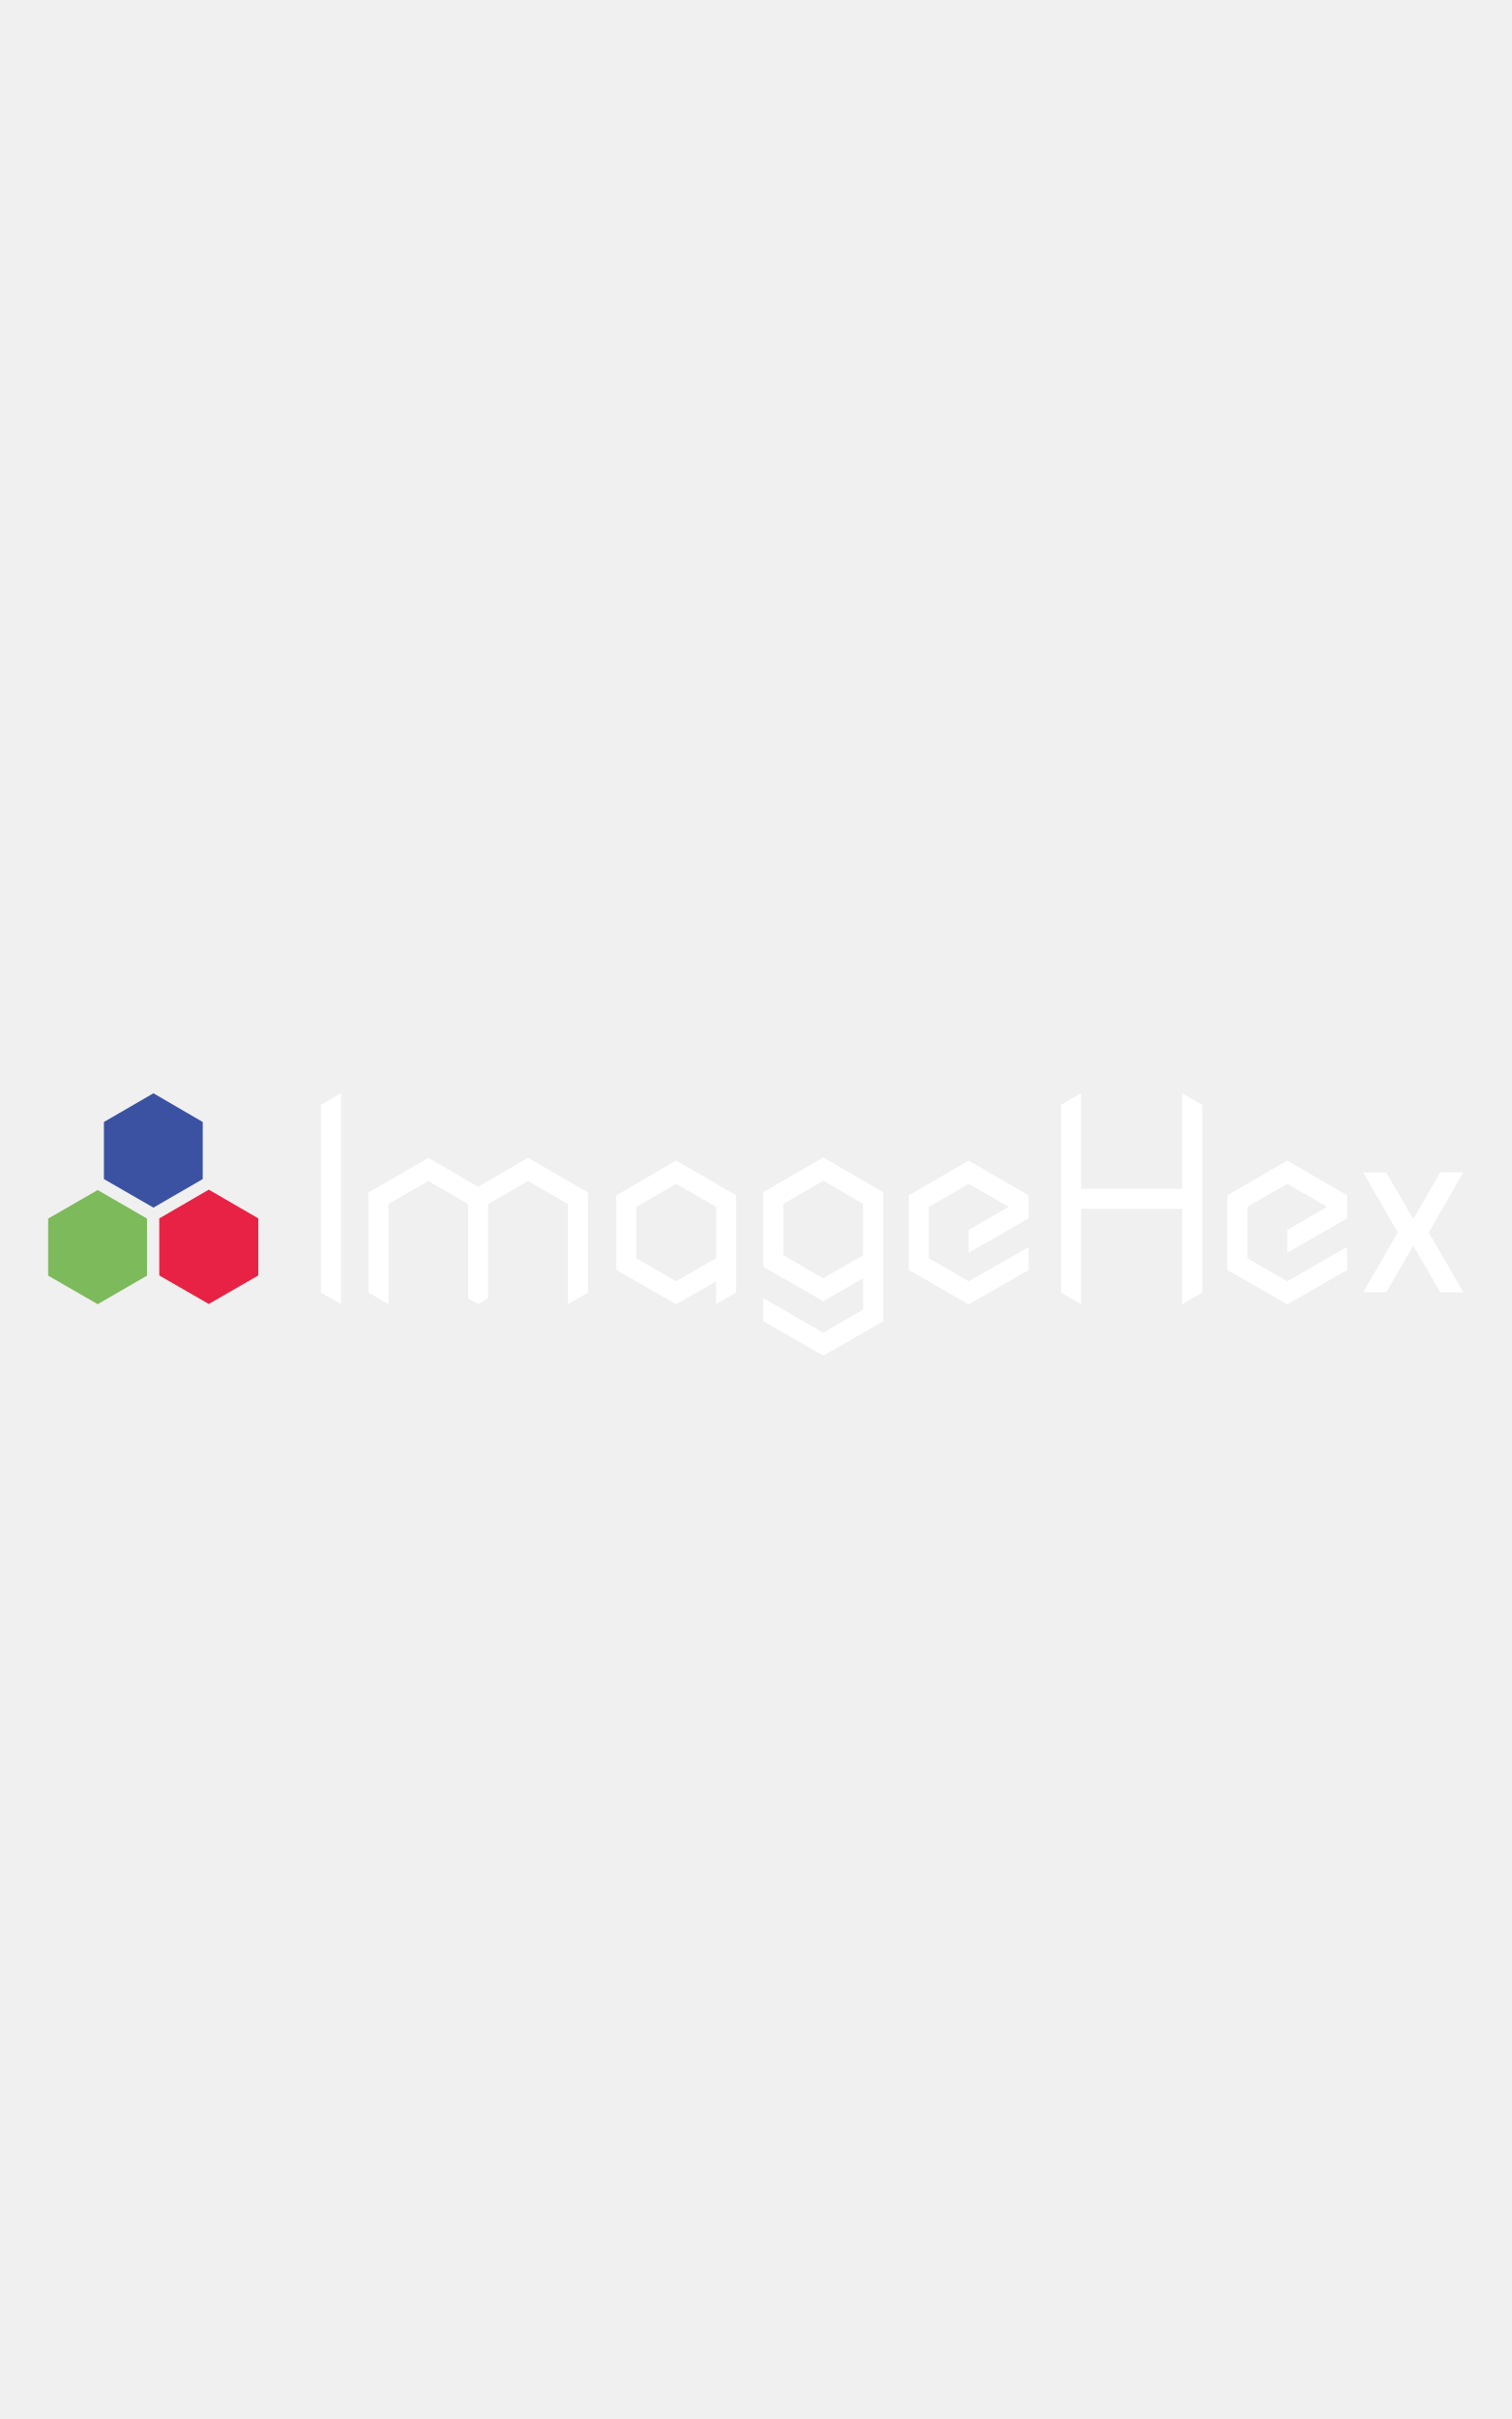
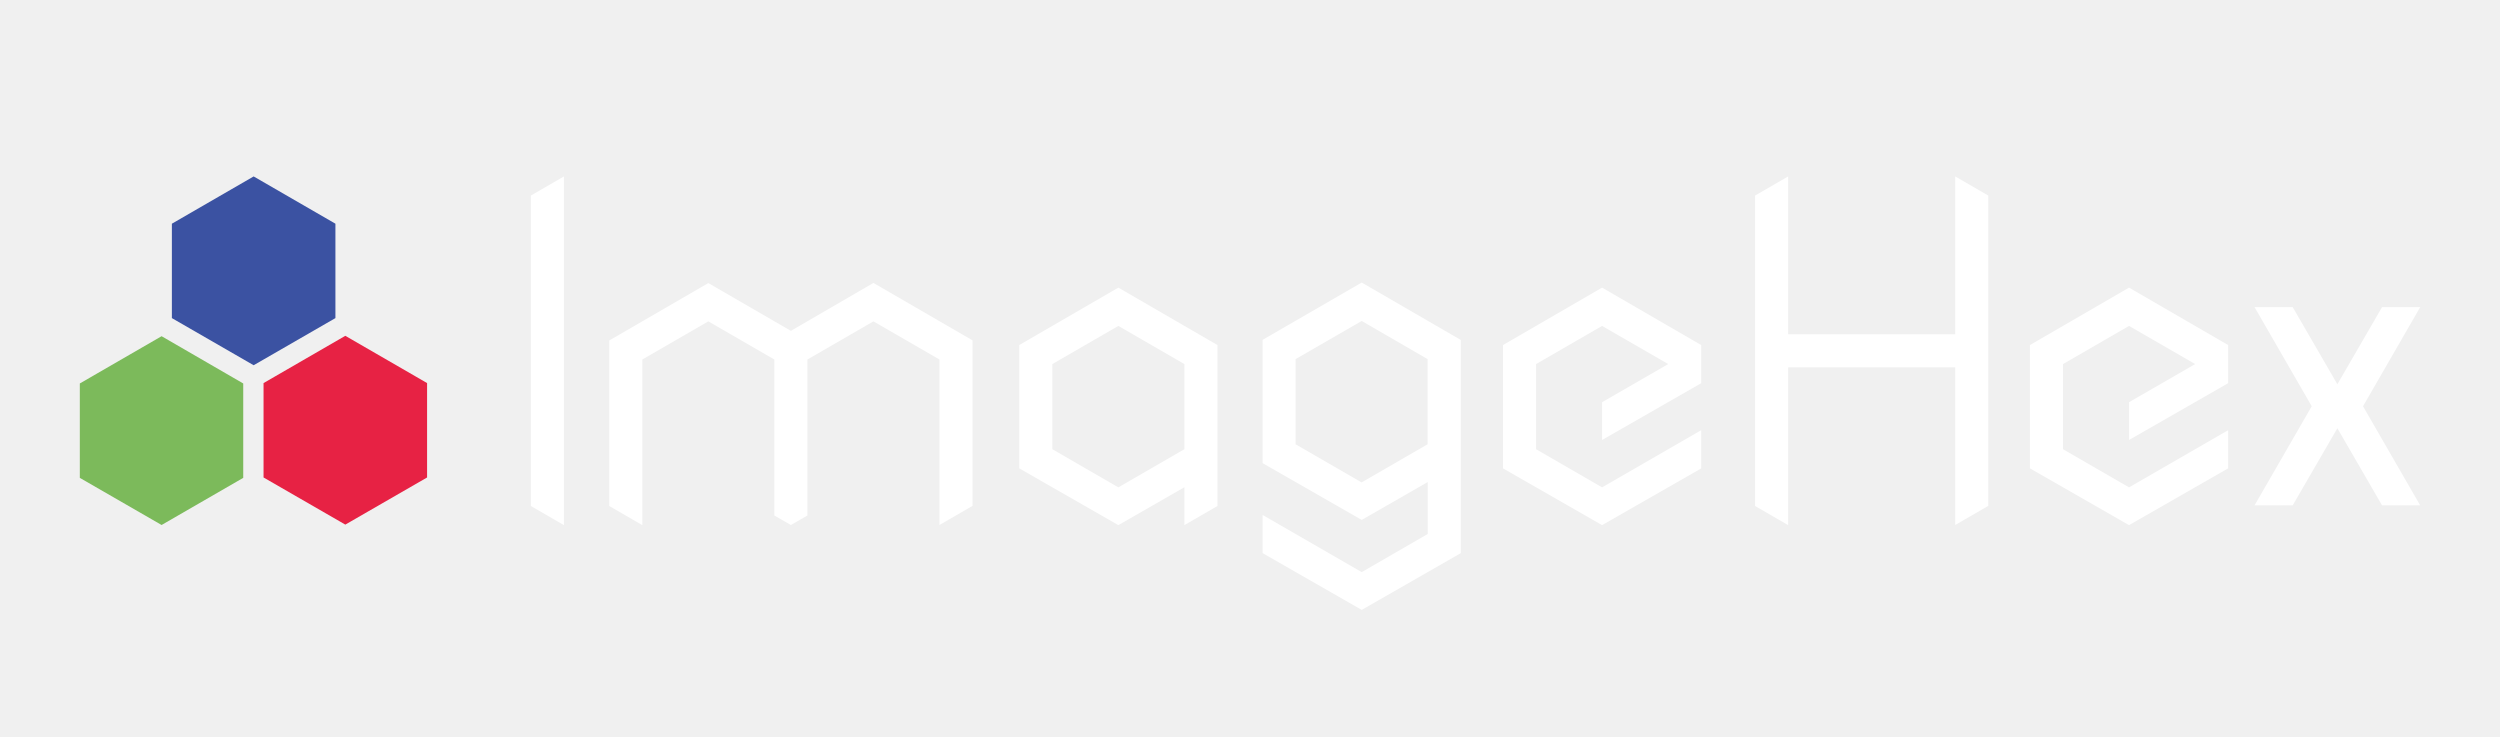
- <svg xmlns="http://www.w3.org/2000/svg" version="1.1" id="Layer_1" x="0px" y="0px" viewBox="0 0 800 1280" enable-background="new 0 0 800 1280" xml:space="preserve">
-   <path fill="#FFFFFF" d="M756.2,652.1l18.3,31.7h-12.2L748,659.1l-14.3,24.7h-12.2l18.3-31.7l-18.3-31.7h12.2L748,645l14.3-24.7h12.2  L756.2,652.1z M435.8,612.5l31.7,18.4v68.2l-31.7,18.2L404,699.1v-12.2l31.7,18.3l21.1-12.2v-16.6l-21.1,12.1L404,670.3v-39.5  L435.8,612.5z M435.8,624.8L414.6,637v27.2l21.1,12.2l21.1-12.2V637L435.8,624.8z M481,632.5V672l31.7,18.2l31.7-18.1l0,0l0,0v-12.2  L512.7,678l-21.1-12.2v-27.2l21.1-12.2l21.2,12.2l-21.2,12.2v12.1l31.7-18.2v0v-12.2l0,0l-31.7-18.4L481,632.5z M649.6,632.5V672  l31.7,18.2L713,672v-12.2L681.3,678l-21.1-12.2v-27.2l21.1-12.2l21.2,12.2l-21.2,12.2v12.1l31.7-18.2v0v-12.2l0,0l-31.7-18.4  L649.6,632.5z M389.6,632.5V684l-10.6,6.1V678l-21.1,12.1L326.2,672v-39.5l31.7-18.4L389.6,632.5z M379,638.6l-21.1-12.2l-21.1,12.2  v27.2l21.1,12.2l21.1-12.2V638.6z M253.1,628l-26.4-15.3L195,631v53l10.6,6.1v-53l21.1-12.2l21.1,12.2V687l5.3,3l5.3-3v-49.9  l21.1-12.2l21.1,12.2v53l10.6-6.1v-53l-31.7-18.4L253.1,628z M169.9,684l10.6,6.1V578.5l-10.6,6.1V684z M625.7,629h-53.5v-50.5  l-10.6,6.1V684l10.6,6.1v-50.5h53.5v50.5l10.6-6.1v-99.3l-10.6-6.1V629z" />
+ <svg xmlns="http://www.w3.org/2000/svg" version="1.1" id="Layer_1" x="0px" y="0px" viewBox="480 -3 1920 566" style="enable-background:new 480 -3 1920 566;" xml:space="preserve">
+   <style type="text/css">
+ 	.st0{fill:#FFFFFF;}
+ 	.st1{fill:#E72244;}
+ 	.st2{fill:#7CBA5B;}
+ 	.st3{fill:#3B52A2;}
+ </style>
+   <path class="st0" d="M2294.8,309l43.9,76.1h-29.3l-34.3-59.2l-34.3,59.2h-29.3l43.9-76.1l-43.9-76.1h29.3l34.3,59.2l34.3-59.2h29.3  L2294.8,309z M1525.8,214l76.1,44.1v163.7l-76.1,43.6l-76.1-43.6v-29.3l76.1,43.9l50.7-29.3v-39.9l-50.7,29.1l-76.1-43.6V258  L1525.8,214z M1525.8,243.5l-50.8,29.3v65.4l50.7,29.3l50.7-29.3v-65.4L1525.8,243.5z M1634.3,262v94.7l76.1,43.6l76-43.5l0,0  l0.1-0.1v-29.3l-76.1,43.9l-50.7-29.3v-65.4l50.7-29.3l50.8,29.3l-50.8,29.3v29l76.1-43.6v-0.1V262l0,0l-76.1-44.1L1634.3,262z   M2039,262v94.7l76.1,43.6l76.1-43.6v-29.3l-76.1,43.9l-50.7-29.3v-65.4l50.7-29.3l50.8,29.3l-50.8,29.3v29l76.1-43.6v-0.1V262l0,0  l-76.1-44.1L2039,262z M1415,262v123.6l-25.4,14.7v-29.1l-50.7,29.1l-76.1-43.6V262l76.1-44.1L1415,262z M1389.6,276.6l-50.7-29.3  l-50.7,29.3V342l50.7,29.3l50.7-29.3V276.6z M1087.4,251.1l-63.4-36.7l-76.1,44.1v127.1l25.4,14.7V273.1l50.7-29.3l50.7,29.3v119.8  l12.7,7.3l12.7-7.3V273.1l50.7-29.3l50.7,29.3v127.1l25.4-14.7V258.4l-76.1-44.1L1087.4,251.1z M887.7,385.6l25.4,14.7V132.5  l-25.4,14.7V385.6z M1981.6,253.7h-128.3V132.5l-25.4,14.7v238.4l25.4,14.7V279.1h128.3v121.1l25.4-14.7V147.2l-25.4-14.7V253.7z" />
  <g>
-     <polygon fill="#E72244" points="84.3,644.7 110.5,629.5 136.7,644.7 136.7,674.9 110.5,690 84.3,674.9  " />
-     <polygon fill="#7CBA5B" points="25.5,644.8 51.7,629.7 77.8,644.8 77.8,675 51.7,690.1 25.5,675  " />
-     <polygon fill="#3B52A2" points="55,593.7 81.2,578.5 107.3,593.7 107.3,623.9 81.2,639 55,623.9  " />
+     <polygon class="st1" points="682.4,291.2 745.2,254.9 808,291.2 808,363.7 745.2,399.9 682.4,363.7  " />
+     <polygon class="st2" points="541.3,291.5 604.1,255.2 666.8,291.5 666.8,364 604.1,400.2 541.3,364  " />
+     <polygon class="st3" points="612,168.8 674.8,132.5 737.6,168.8 737.6,241.3 674.8,277.5 612,241.3  " />
  </g>
</svg>
